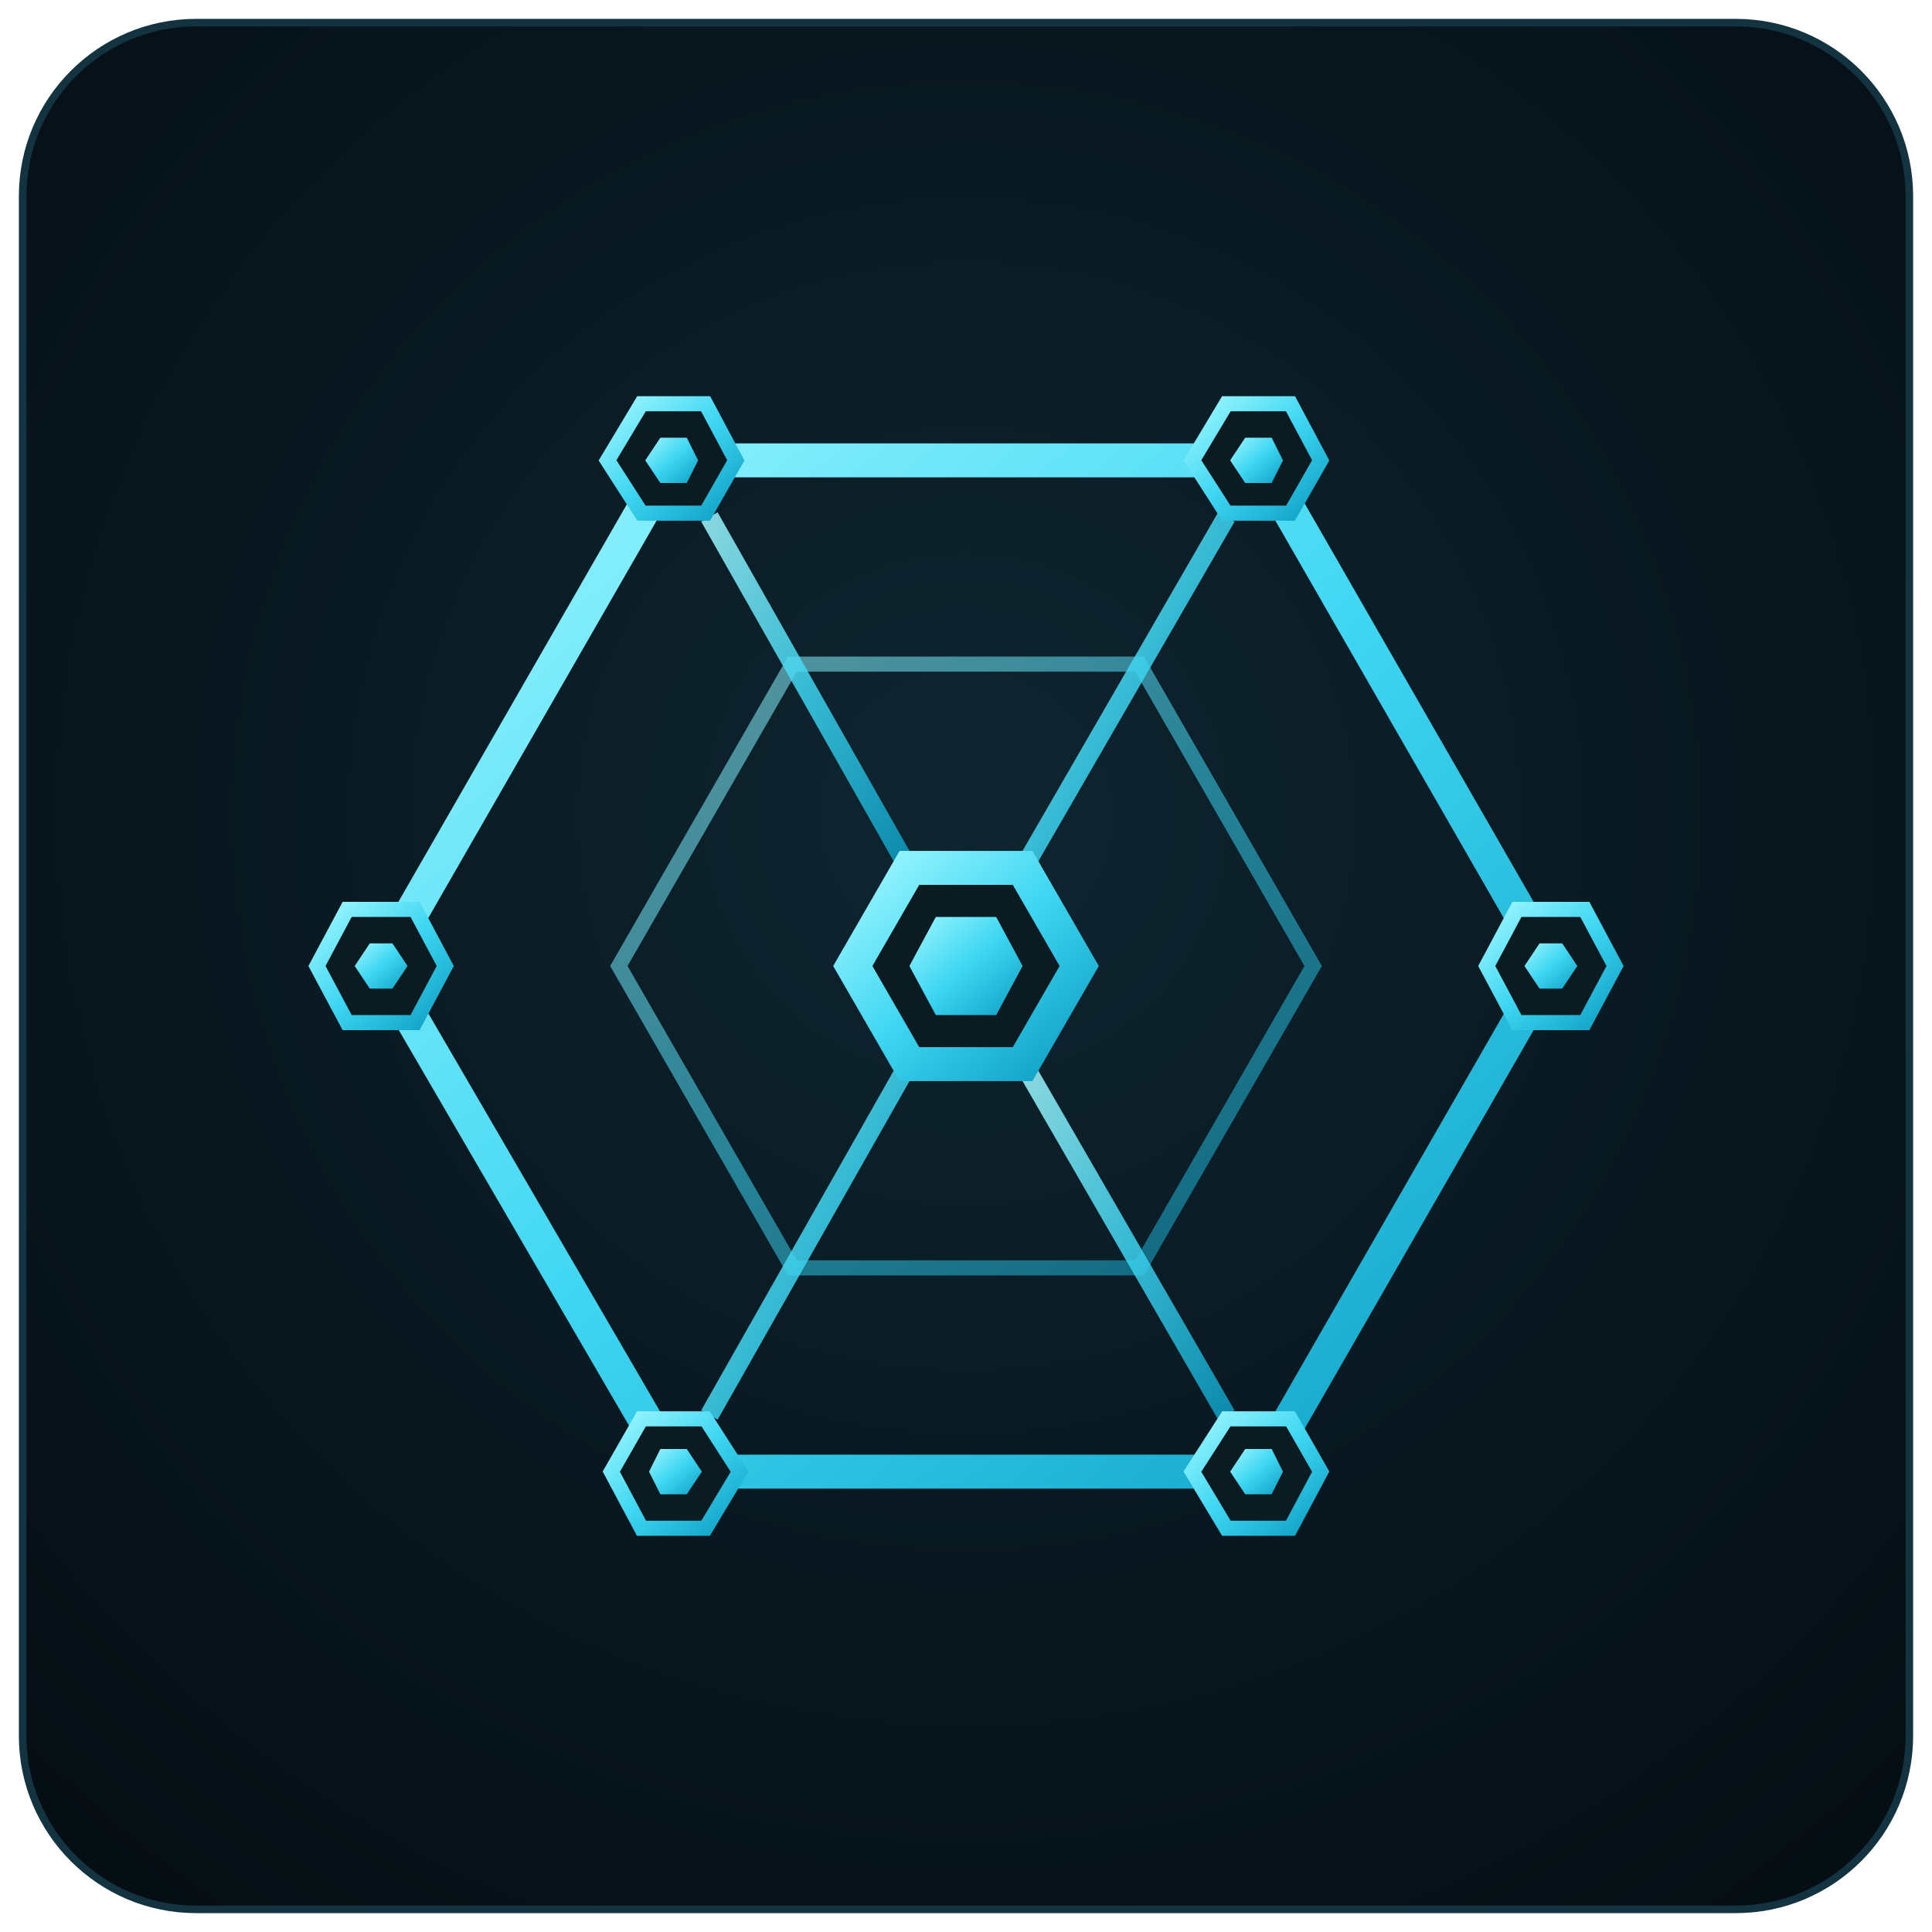
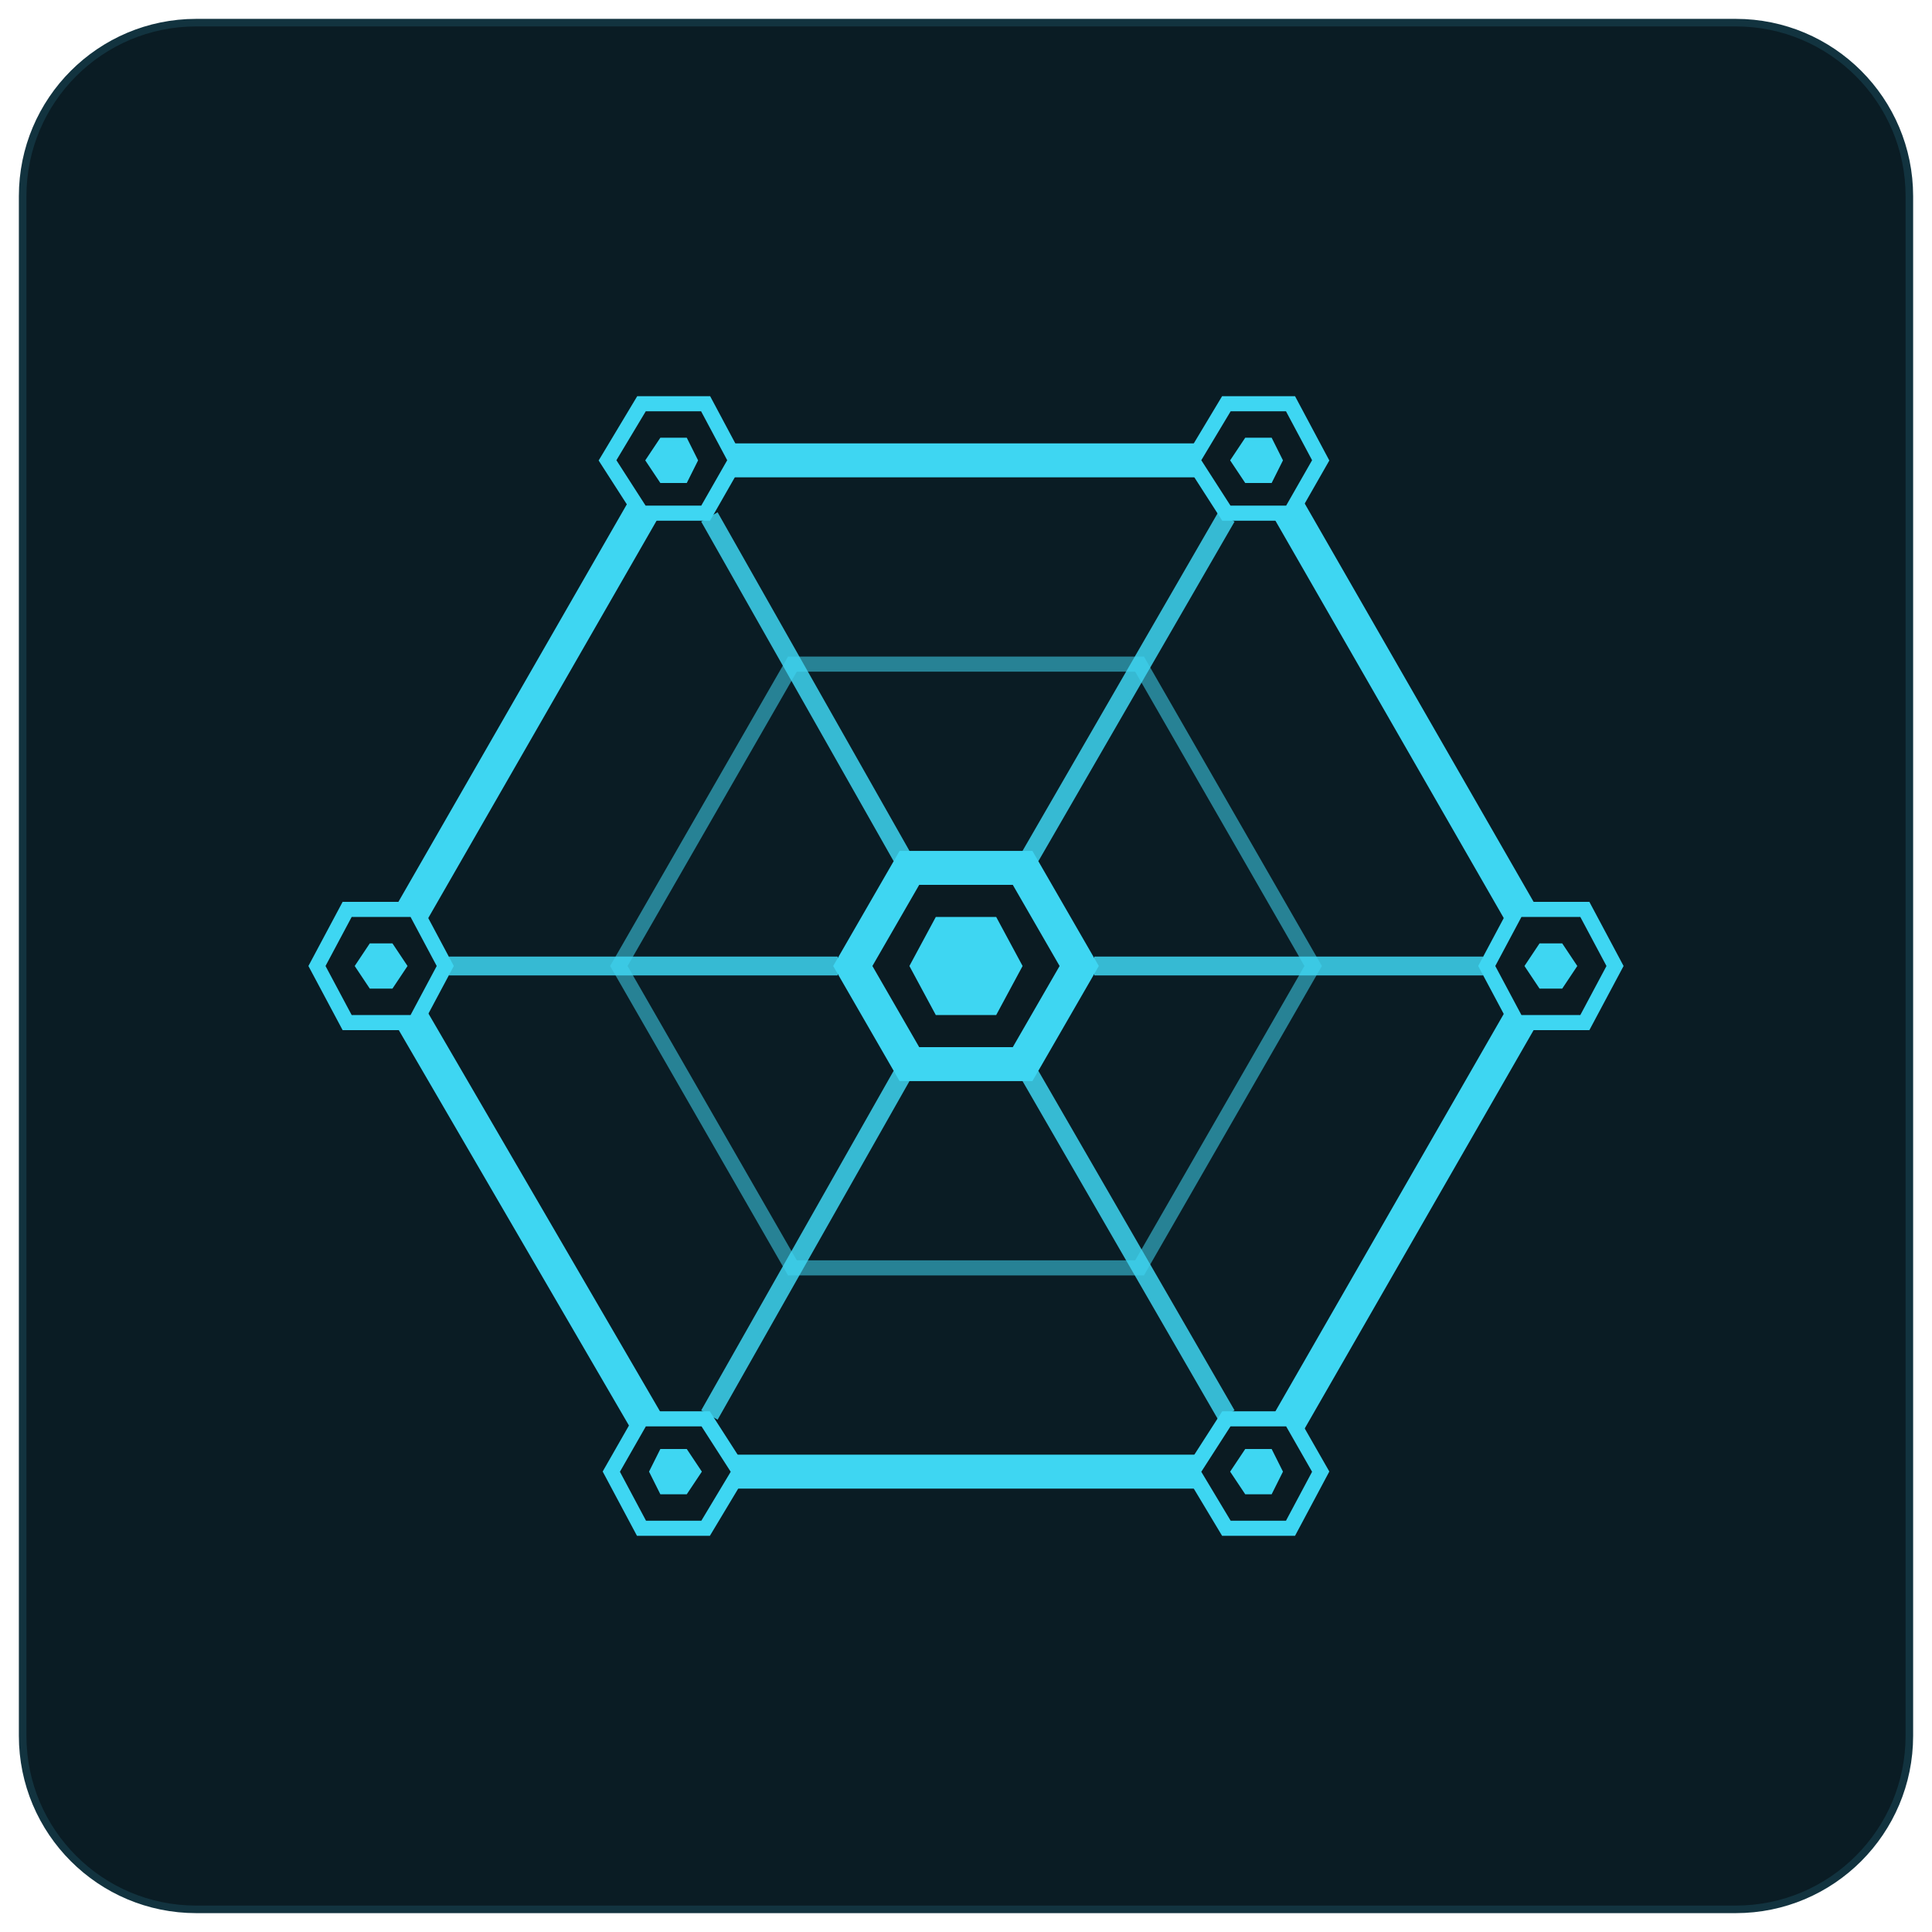
<svg xmlns="http://www.w3.org/2000/svg" viewBox="0 0 512 512" width="512" height="512">
-   <defs>
-     <linearGradient id="cy" x1="0" y1="0" x2="1" y2="1">
-       <stop offset="0" stop-color="#9DF7FF" />
-       <stop offset="0.5" stop-color="#3ED6F2" />
-       <stop offset="1" stop-color="#0E9FC4" />
-     </linearGradient>
-     <radialGradient id="tile" cx="0.5" cy="0.42" r="0.75">
-       <stop offset="0" stop-color="#0E2530" />
-       <stop offset="1" stop-color="#050D12" />
-     </radialGradient>
-   </defs>
-   <rect x="6" y="6" width="500" height="500" rx="46" fill="url(#tile)" stroke="#12333F" stroke-width="2" />
+   <rect x="6" y="6" width="500" height="500" rx="46" fill="#0A1C24" stroke="#12333F" stroke-width="2" />
  <g fill="none">
-     <polygon points="411,256 334,390 179,390 101,256 178,122 334,122" fill="none" stroke="url(#cy)" stroke-width="9" stroke-linejoin="miter" />
-     <polygon points="348,256 302,336 210,336 164,256 210,176 302,176" fill="none" stroke="url(#cy)" stroke-width="4" opacity="0.55" />
-     <line x1="290" y1="256" x2="393" y2="256" stroke="url(#cy)" stroke-width="5" opacity="0.85" />
-     <line x1="273" y1="285" x2="325" y2="375" stroke="url(#cy)" stroke-width="5" opacity="0.85" />
-     <line x1="239" y1="285" x2="188" y2="375" stroke="url(#cy)" stroke-width="5" opacity="0.85" />
-     <line x1="222" y1="256" x2="119" y2="256" stroke="url(#cy)" stroke-width="5" opacity="0.85" />
-     <line x1="239" y1="227" x2="188" y2="137" stroke="url(#cy)" stroke-width="5" opacity="0.85" />
-     <line x1="273" y1="227" x2="325" y2="137" stroke="url(#cy)" stroke-width="5" opacity="0.85" />
-     <polygon points="428,256 420,271 402,271 394,256 402,241 420,241" fill="#0B1B22" stroke="url(#cy)" stroke-width="4" />
-     <polygon points="418,256 414,262 408,262 404,256 408,250 414,250" fill="url(#cy)" />
-     <polygon points="350,390 342,405 325,405 316,390 325,376 342,376" fill="#0B1B22" stroke="url(#cy)" stroke-width="4" />
-     <polygon points="340,390 337,396 330,396 326,390 330,384 337,384" fill="url(#cy)" />
-     <polygon points="196,390 187,405 170,405 162,390 170,376 187,376" fill="#0B1B22" stroke="url(#cy)" stroke-width="4" />
-     <polygon points="186,390 182,396 175,396 172,390 175,384 182,384" fill="url(#cy)" />
-     <polygon points="118,256 110,271 92,271 84,256 92,241 110,241" fill="#0B1B22" stroke="url(#cy)" stroke-width="4" />
-     <polygon points="108,256 104,262 98,262 94,256 98,250 104,250" fill="url(#cy)" />
-     <polygon points="195,122 187,136 170,136 161,122 170,107 187,107" fill="#0B1B22" stroke="url(#cy)" stroke-width="4" />
-     <polygon points="185,122 182,128 175,128 171,122 175,116 182,116" fill="url(#cy)" />
-     <polygon points="350,122 342,136 325,136 316,122 325,107 342,107" fill="#0B1B22" stroke="url(#cy)" stroke-width="4" />
-     <polygon points="340,122 337,128 330,128 326,122 330,116 337,116" fill="url(#cy)" />
-     <polygon points="286,256 271,282 241,282 226,256 241,230 271,230" fill="#0B1B22" stroke="url(#cy)" stroke-width="9" stroke-linejoin="miter" />
-     <polygon points="271,256 264,269 248,269 241,256 248,243 264,243" fill="url(#cy)" />
+     <polygon points="411,256 334,390 179,390 101,256 178,122 334,122" fill="none" stroke="#3ED6F2" stroke-width="9" stroke-linejoin="miter" />
+     <polygon points="348,256 302,336 210,336 164,256 210,176 302,176" fill="none" stroke="#3ED6F2" stroke-width="4" opacity="0.55" />
+     <line x1="290" y1="256" x2="393" y2="256" stroke="#3ED6F2" stroke-width="5" opacity="0.85" />
+     <line x1="273" y1="285" x2="325" y2="375" stroke="#3ED6F2" stroke-width="5" opacity="0.85" />
+     <line x1="239" y1="285" x2="188" y2="375" stroke="#3ED6F2" stroke-width="5" opacity="0.85" />
+     <line x1="222" y1="256" x2="119" y2="256" stroke="#3ED6F2" stroke-width="5" opacity="0.85" />
+     <line x1="239" y1="227" x2="188" y2="137" stroke="#3ED6F2" stroke-width="5" opacity="0.85" />
+     <line x1="273" y1="227" x2="325" y2="137" stroke="#3ED6F2" stroke-width="5" opacity="0.85" />
+     <polygon points="428,256 420,271 402,271 394,256 402,241 420,241" fill="#0B1B22" stroke="#3ED6F2" stroke-width="4" />
+     <polygon points="418,256 414,262 408,262 404,256 408,250 414,250" fill="#3ED6F2" />
+     <polygon points="350,390 342,405 325,405 316,390 325,376 342,376" fill="#0B1B22" stroke="#3ED6F2" stroke-width="4" />
+     <polygon points="340,390 337,396 330,396 326,390 330,384 337,384" fill="#3ED6F2" />
+     <polygon points="196,390 187,405 170,405 162,390 170,376 187,376" fill="#0B1B22" stroke="#3ED6F2" stroke-width="4" />
+     <polygon points="186,390 182,396 175,396 172,390 175,384 182,384" fill="#3ED6F2" />
+     <polygon points="118,256 110,271 92,271 84,256 92,241 110,241" fill="#0B1B22" stroke="#3ED6F2" stroke-width="4" />
+     <polygon points="108,256 104,262 98,262 94,256 98,250 104,250" fill="#3ED6F2" />
+     <polygon points="195,122 187,136 170,136 161,122 170,107 187,107" fill="#0B1B22" stroke="#3ED6F2" stroke-width="4" />
+     <polygon points="185,122 182,128 175,128 171,122 175,116 182,116" fill="#3ED6F2" />
+     <polygon points="350,122 342,136 325,136 316,122 325,107 342,107" fill="#0B1B22" stroke="#3ED6F2" stroke-width="4" />
+     <polygon points="340,122 337,128 330,128 326,122 330,116 337,116" fill="#3ED6F2" />
+     <polygon points="286,256 271,282 241,282 226,256 241,230 271,230" fill="#0B1B22" stroke="#3ED6F2" stroke-width="9" stroke-linejoin="miter" />
+     <polygon points="271,256 264,269 248,269 241,256 248,243 264,243" fill="#3ED6F2" />
  </g>
</svg>
